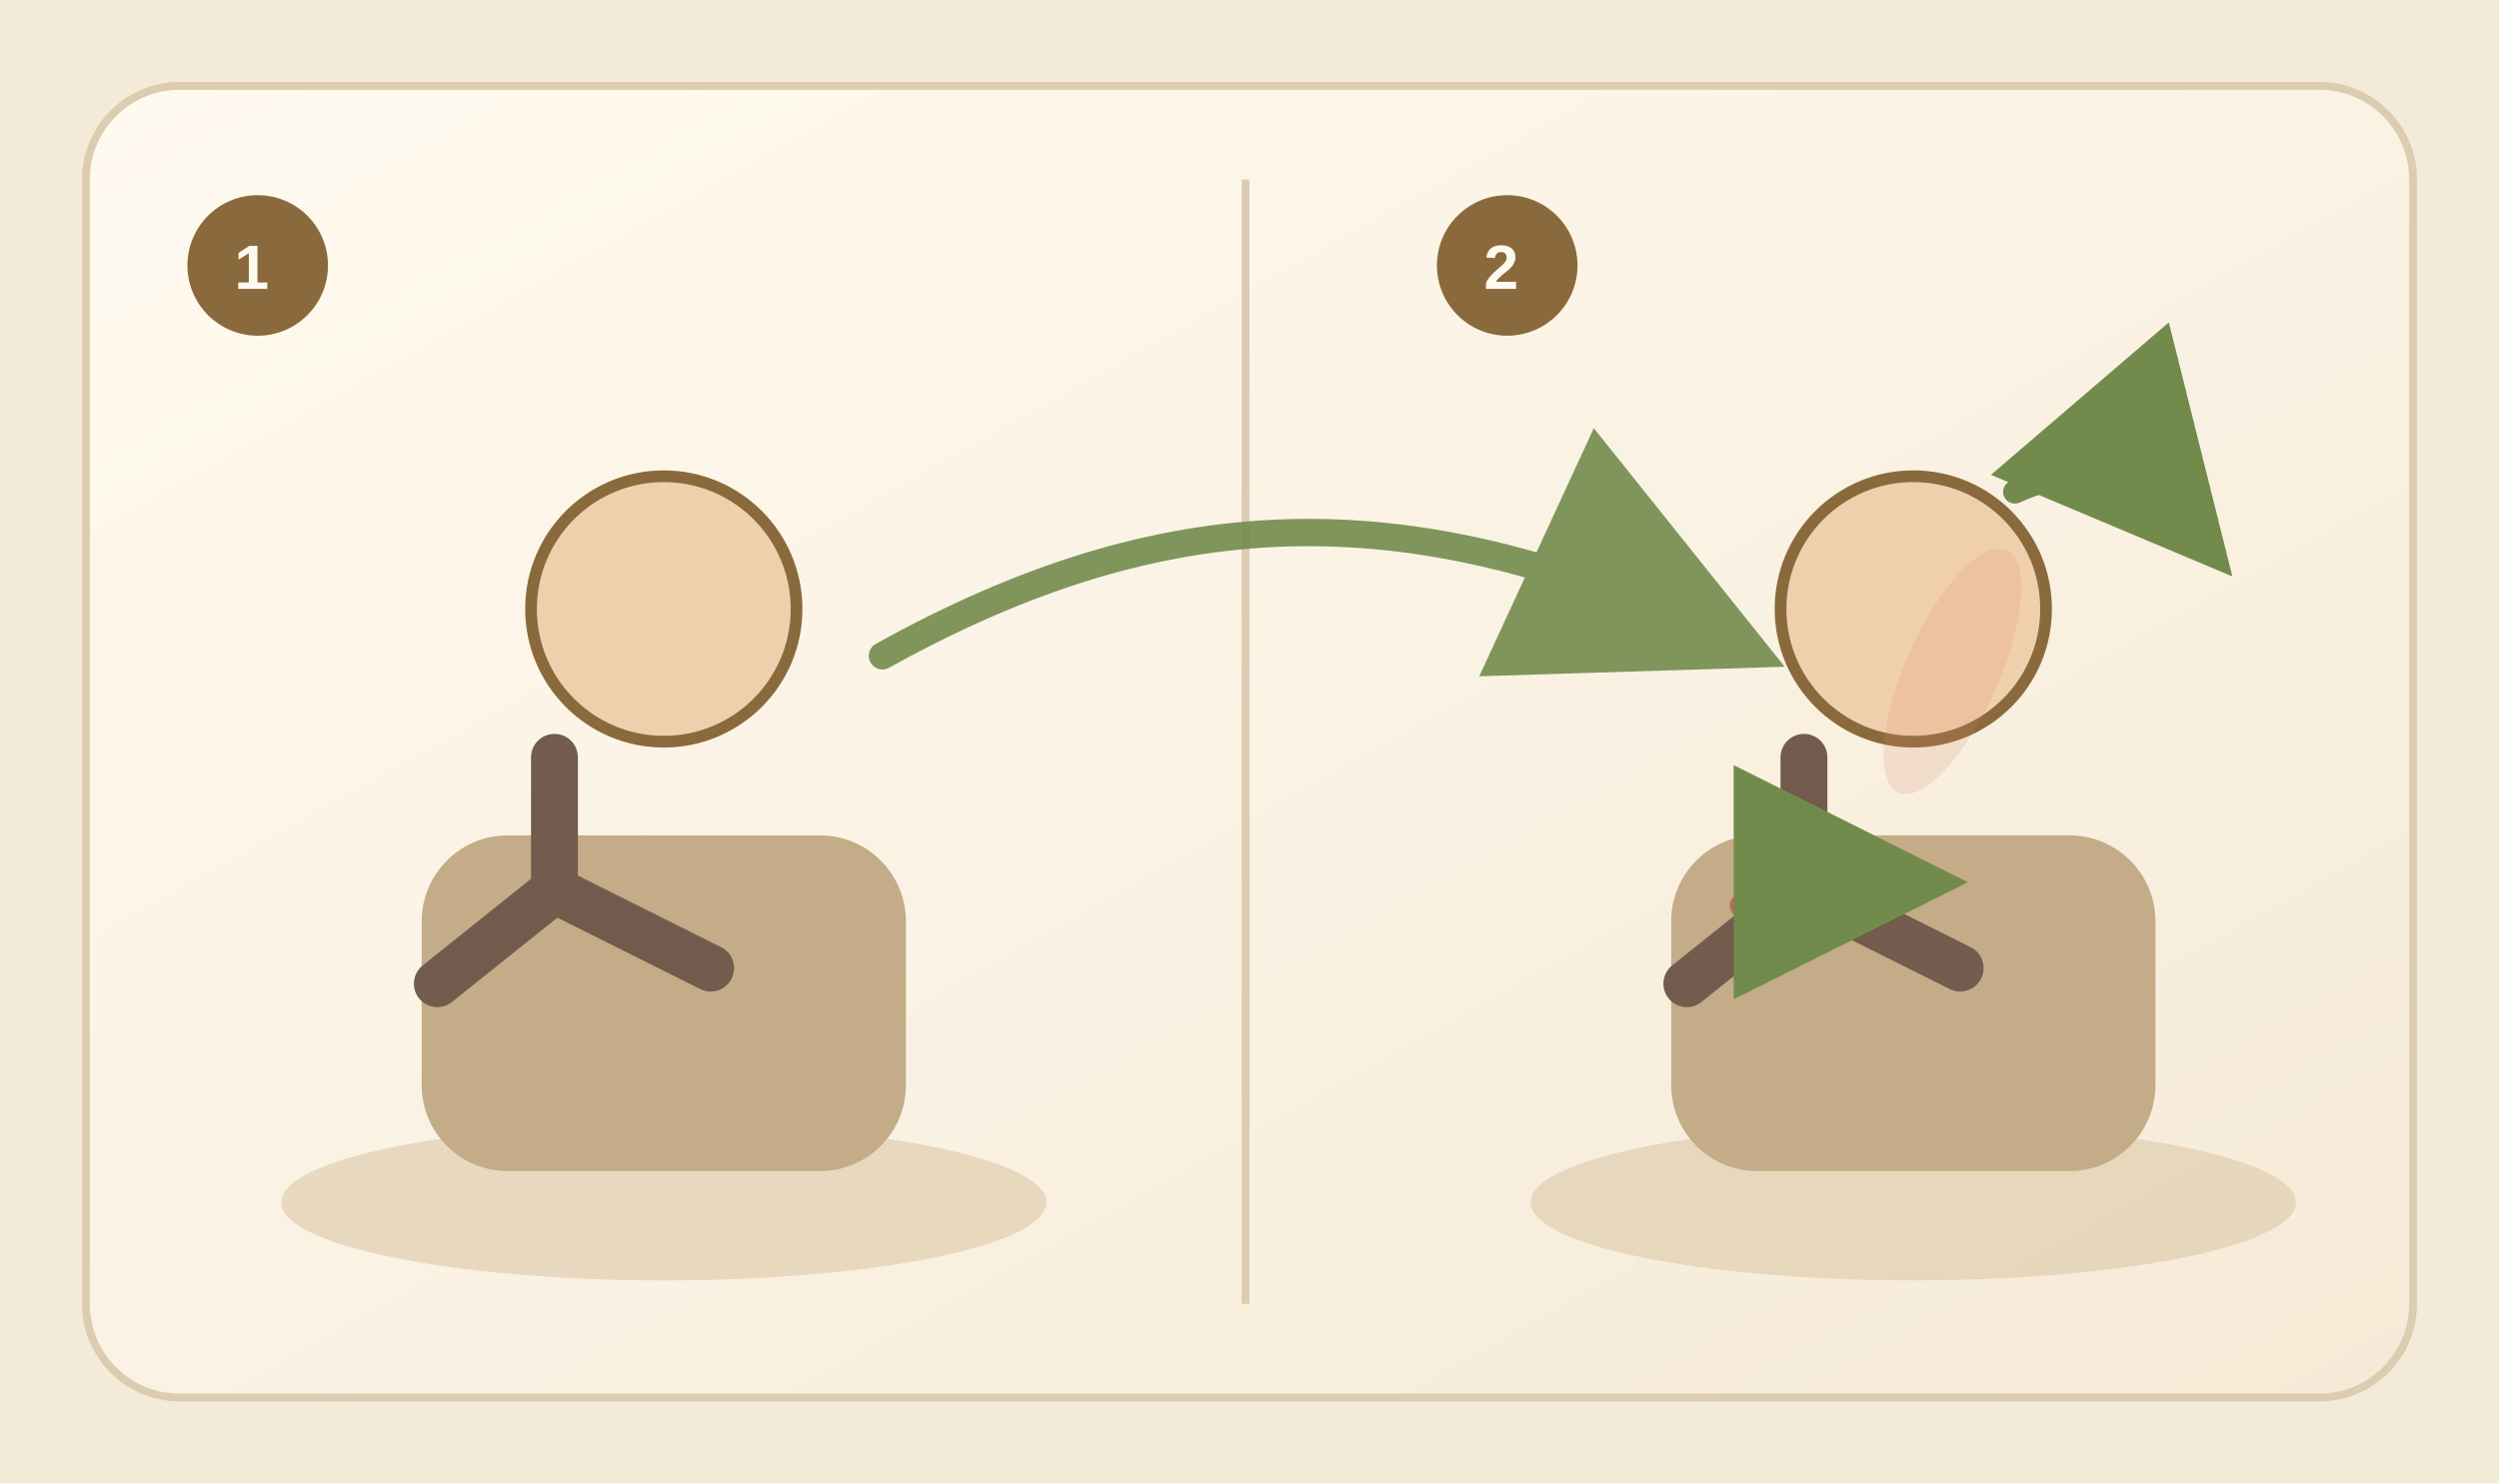
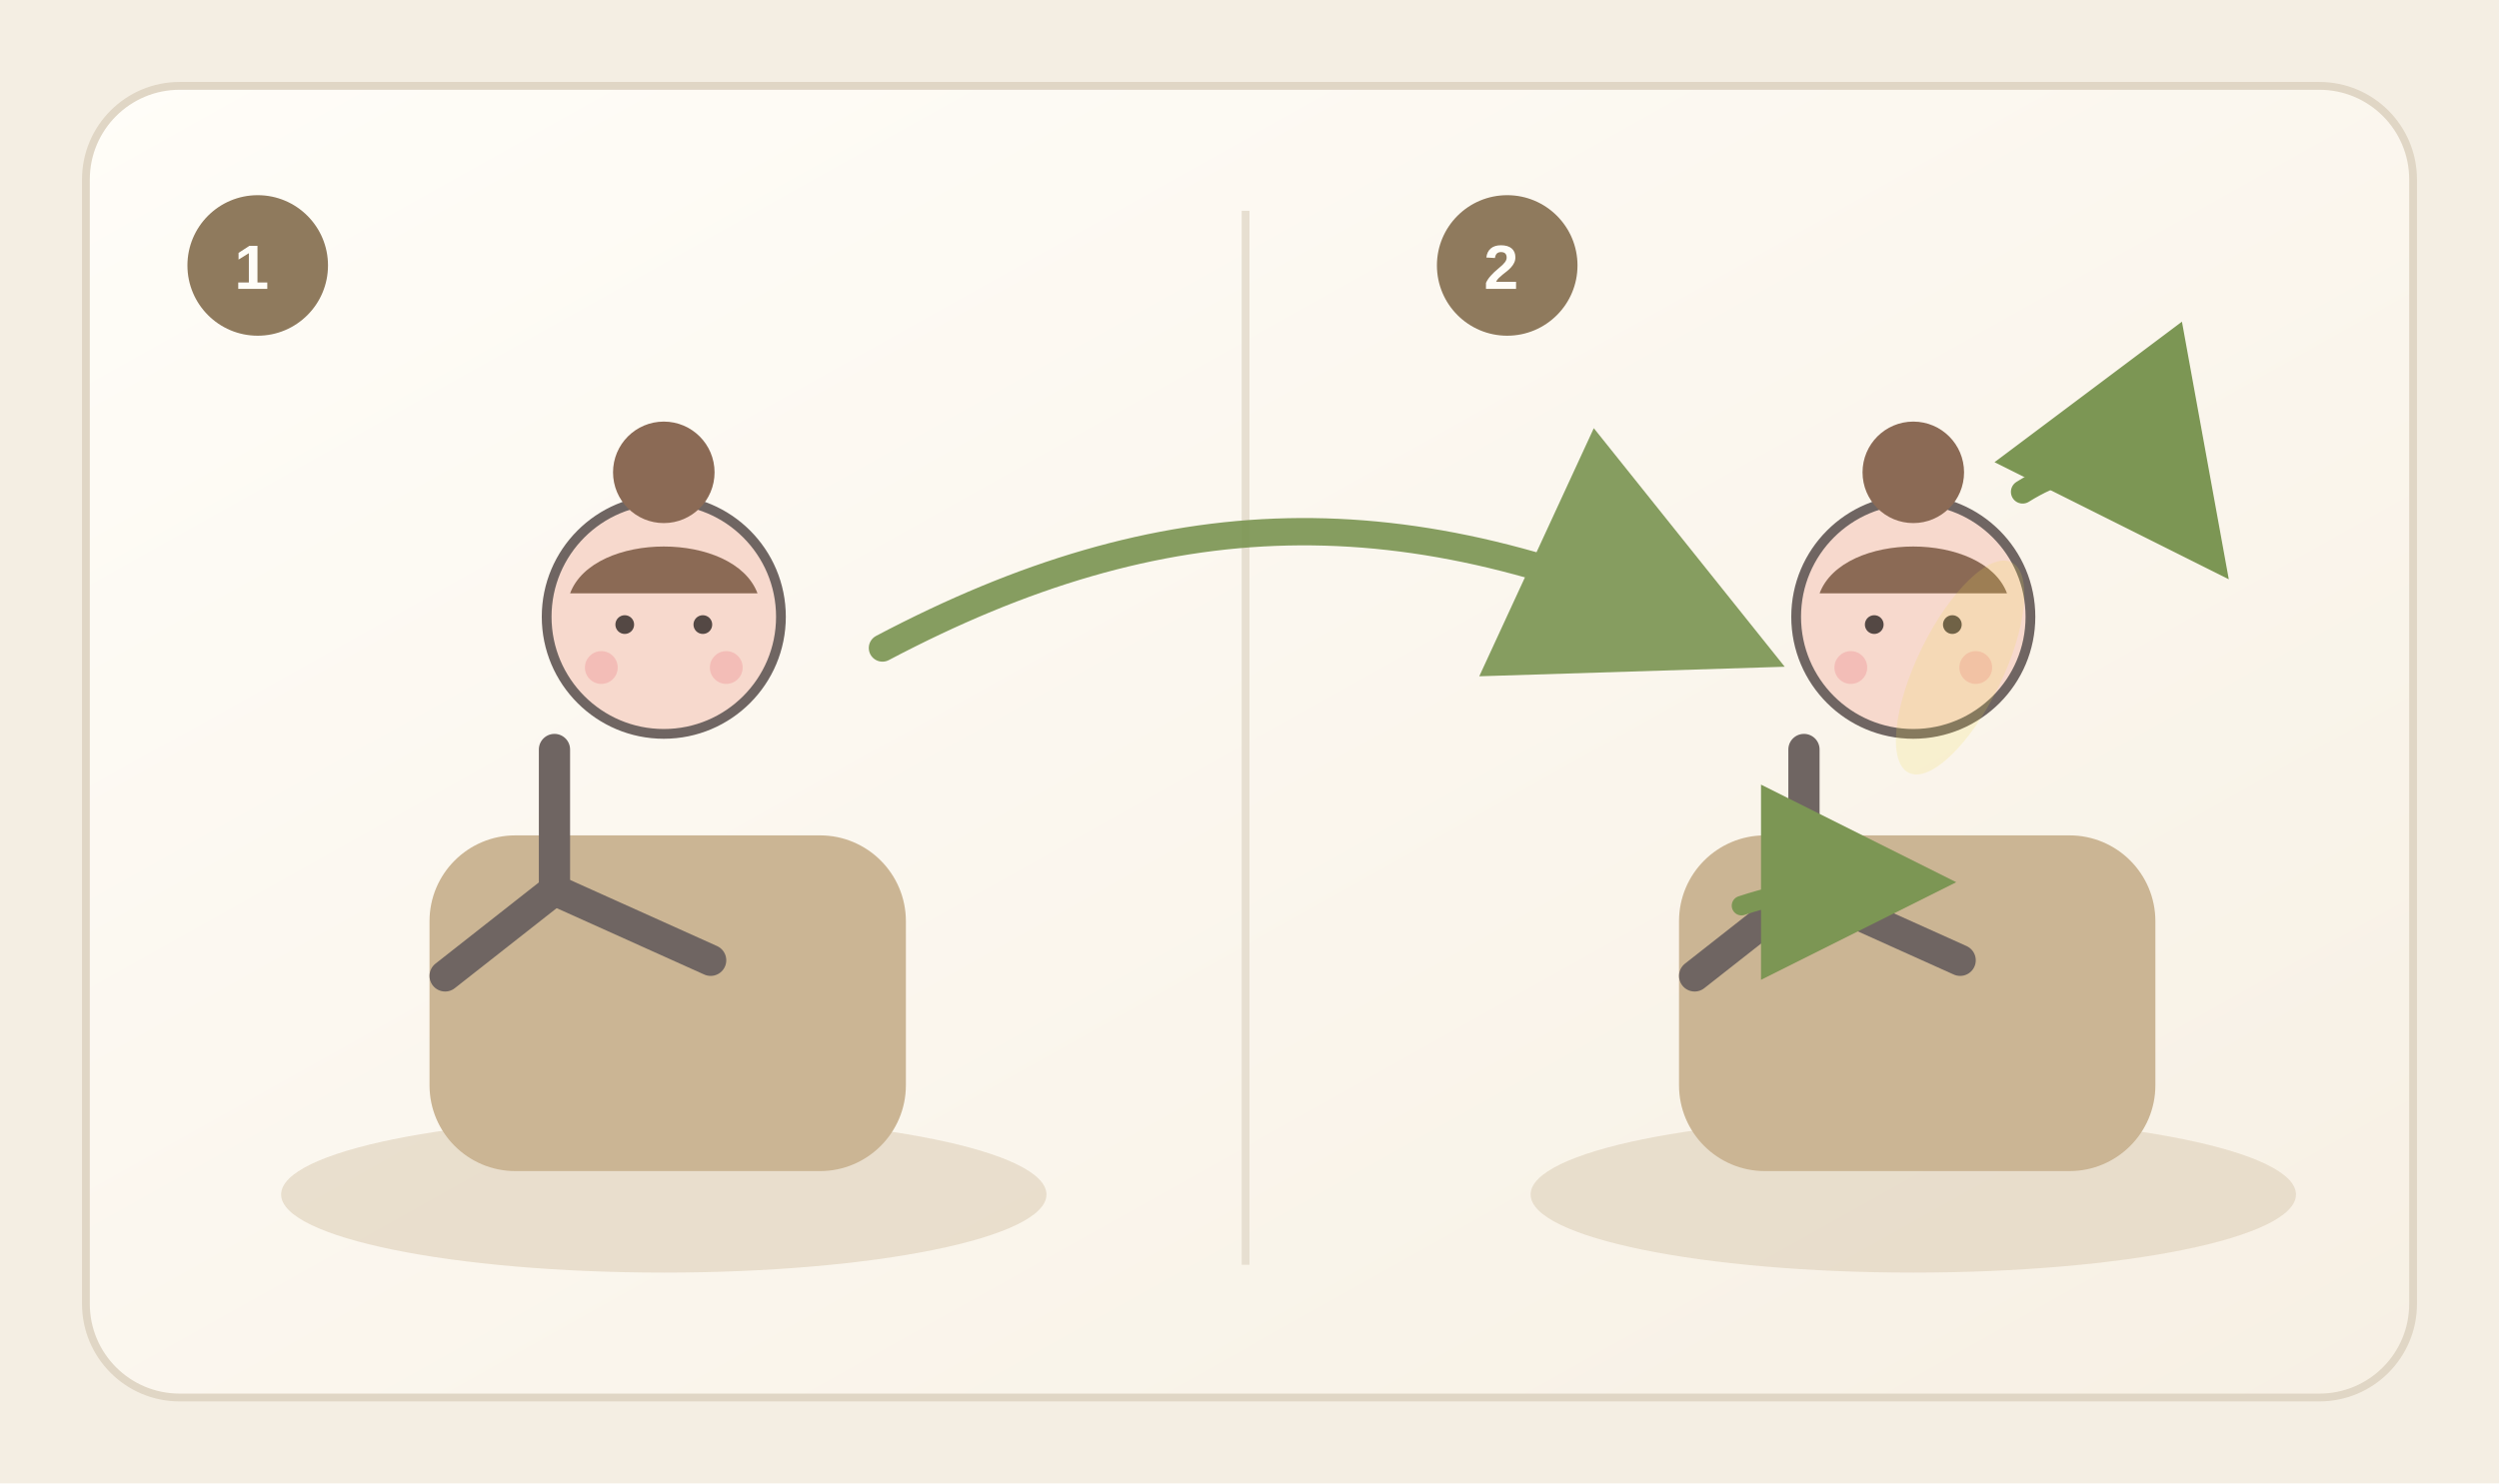
<svg xmlns="http://www.w3.org/2000/svg" width="640" height="380" viewBox="0 0 640 380">
  <defs>
    <linearGradient id="bg" x1="0" y1="0" x2="1" y2="1">
-       <stop offset="0%" stop-color="#fffaf0" />
-       <stop offset="100%" stop-color="#f5ead6" />
+       <stop offset="0%" stop-color="#fffdf8" />
+       <stop offset="100%" stop-color="#f7f0e4" />
    </linearGradient>
    <marker id="arrow" markerWidth="10" markerHeight="10" refX="7" refY="5" orient="auto">
-       <path d="M0,0 L10,5 L0,10 Z" fill="#728b4c" />
+       <path d="M0,0 L10,5 L0,10 Z" fill="#7c9654" />
    </marker>
  </defs>
-   <rect width="640" height="380" fill="#f3ead7" />
-   <rect x="22" y="22" width="596" height="336" rx="24" fill="url(#bg)" stroke="#dcccb0" stroke-width="2" />
-   <rect x="318" y="46" width="2" height="288" fill="#dcccb0" stroke-dasharray="6 8" />
-   <ellipse cx="170" cy="308" rx="98" ry="20" fill="#e0ceb2" opacity="0.72" />
-   <ellipse cx="490" cy="308" rx="98" ry="20" fill="#e0ceb2" opacity="0.72" />
-   <circle cx="66" cy="68" r="18" fill="#8a6a3c" />
-   <text x="60" y="74" font-family="Arial, sans-serif" font-size="16" font-weight="700" fill="#fffaf0">1</text>
-   <circle cx="386" cy="68" r="18" fill="#8a6a3c" />
-   <text x="380" y="74" font-family="Arial, sans-serif" font-size="16" font-weight="700" fill="#fffaf0">2</text>
+   <rect width="640" height="380" fill="#f4eee3" />
+   <rect x="22" y="22" width="596" height="336" rx="24" fill="url(#bg)" stroke="#e0d6c5" stroke-width="2" />
+   <rect x="318" y="54" width="2" height="270" fill="#e7dfd1" />
+   <ellipse cx="170" cy="306" rx="98" ry="20" fill="#e2d5c0" opacity="0.72" />
+   <ellipse cx="490" cy="306" rx="98" ry="20" fill="#e2d5c0" opacity="0.72" />
+   <circle cx="66" cy="68" r="18" fill="#8f7a5d" />
+   <text x="60" y="74" font-family="Arial, sans-serif" font-size="16" font-weight="700" fill="#fffdf8">1</text>
+   <circle cx="386" cy="68" r="18" fill="#8f7a5d" />
+   <text x="380" y="74" font-family="Arial, sans-serif" font-size="16" font-weight="700" fill="#fffdf8">2</text>
  <g>
-     <rect x="108" y="214" width="124" height="86" rx="22" fill="#c4ac88" />
-     <circle cx="170" cy="156" r="34" fill="#f0cfad" stroke="#8a6a3c" stroke-width="3" />
-     <path d="M142 194 L142 228" fill="none" stroke="#735b4d" stroke-width="12" stroke-linecap="round" />
-     <path d="M142 228 L112 252" fill="none" stroke="#735b4d" stroke-width="12" stroke-linecap="round" />
-     <path d="M142 228 L182 248" fill="none" stroke="#735b4d" stroke-width="12" stroke-linecap="round" />
+     <rect x="110" y="214" width="122" height="86" rx="22" fill="#cbb594" />
+     <circle cx="170" cy="158" r="30" fill="#f7d9cd" stroke="#6f6562" stroke-width="2.5" />
+     <circle cx="170" cy="121" r="13" fill="#8b6a55" />
+     <path d="M146 152 C152 136 188 136 194 152" fill="#8b6a55" />
+     <circle cx="160" cy="160" r="2.4" fill="#544844" />
+     <circle cx="180" cy="160" r="2.4" fill="#544844" />
+     <circle cx="154" cy="171" r="4.2" fill="#f3b6b2" opacity="0.8" />
+     <circle cx="186" cy="171" r="4.2" fill="#f3b6b2" opacity="0.8" />
+     <path d="M142 192 L142 228" fill="none" stroke="#6f6562" stroke-width="8" stroke-linecap="round" />
+     <path d="M142 228 L114 250" fill="none" stroke="#6f6562" stroke-width="8" stroke-linecap="round" />
+     <path d="M142 228 L182 246" fill="none" stroke="#6f6562" stroke-width="8" stroke-linecap="round" />
  </g>
  <g>
-     <rect x="428" y="214" width="124" height="86" rx="22" fill="#c4ac88" />
-     <circle cx="490" cy="156" r="34" fill="#f0cfad" stroke="#8a6a3c" stroke-width="3" />
-     <path d="M462 194 L462 228" fill="none" stroke="#735b4d" stroke-width="12" stroke-linecap="round" />
-     <path d="M462 228 L432 252" fill="none" stroke="#735b4d" stroke-width="12" stroke-linecap="round" />
-     <path d="M462 228 L502 248" fill="none" stroke="#735b4d" stroke-width="12" stroke-linecap="round" />
-     <ellipse cx="500" cy="172" rx="12" ry="34" fill="#d98768" opacity="0.18" transform="rotate(24 500 172)" />
+     <rect x="430" y="214" width="122" height="86" rx="22" fill="#cbb594" />
+     <circle cx="490" cy="158" r="30" fill="#f7d9cd" stroke="#6f6562" stroke-width="2.5" />
+     <circle cx="490" cy="121" r="13" fill="#8b6a55" />
+     <path d="M466 152 C472 136 508 136 514 152" fill="#8b6a55" />
+     <circle cx="480" cy="160" r="2.4" fill="#544844" />
+     <circle cx="500" cy="160" r="2.4" fill="#544844" />
+     <circle cx="474" cy="171" r="4.2" fill="#f3b6b2" opacity="0.8" />
+     <circle cx="506" cy="171" r="4.2" fill="#f3b6b2" opacity="0.8" />
+     <path d="M462 192 L462 228" fill="none" stroke="#6f6562" stroke-width="8" stroke-linecap="round" />
+     <path d="M462 228 L434 250" fill="none" stroke="#6f6562" stroke-width="8" stroke-linecap="round" />
+     <path d="M462 228 L502 246" fill="none" stroke="#6f6562" stroke-width="8" stroke-linecap="round" />
+     <ellipse cx="502" cy="171" rx="11" ry="30" fill="#f0d84f" opacity="0.18" transform="rotate(26 502 171)" />
  </g>
-   <path d="M516 126 C534 118 548 120 560 134" fill="none" stroke="#728b4c" stroke-width="6" stroke-linecap="round" marker-end="url(#arrow)" />
-   <path d="M446 232 C458 228 472 226 486 226" fill="none" stroke="#b86d58" stroke-width="6" stroke-linecap="round" marker-end="url(#arrow)" />
-   <path d="M226 168 C298 128 360 126 438 162" fill="none" stroke="#728b4c" stroke-width="7" stroke-linecap="round" marker-end="url(#arrow)" opacity="0.9" />
+   <path d="M518 126 C534 116 548 118 560 134" fill="none" stroke="#7c9654" stroke-width="6" stroke-linecap="round" marker-end="url(#arrow)" />
+   <path d="M446 232 C458 228 472 226 486 226" fill="none" stroke="#7c9654" stroke-width="5" stroke-linecap="round" marker-end="url(#arrow)" />
+   <path d="M226 166 C298 128 360 126 438 162" fill="none" stroke="#7c9654" stroke-width="7" stroke-linecap="round" marker-end="url(#arrow)" opacity="0.92" />
</svg>
